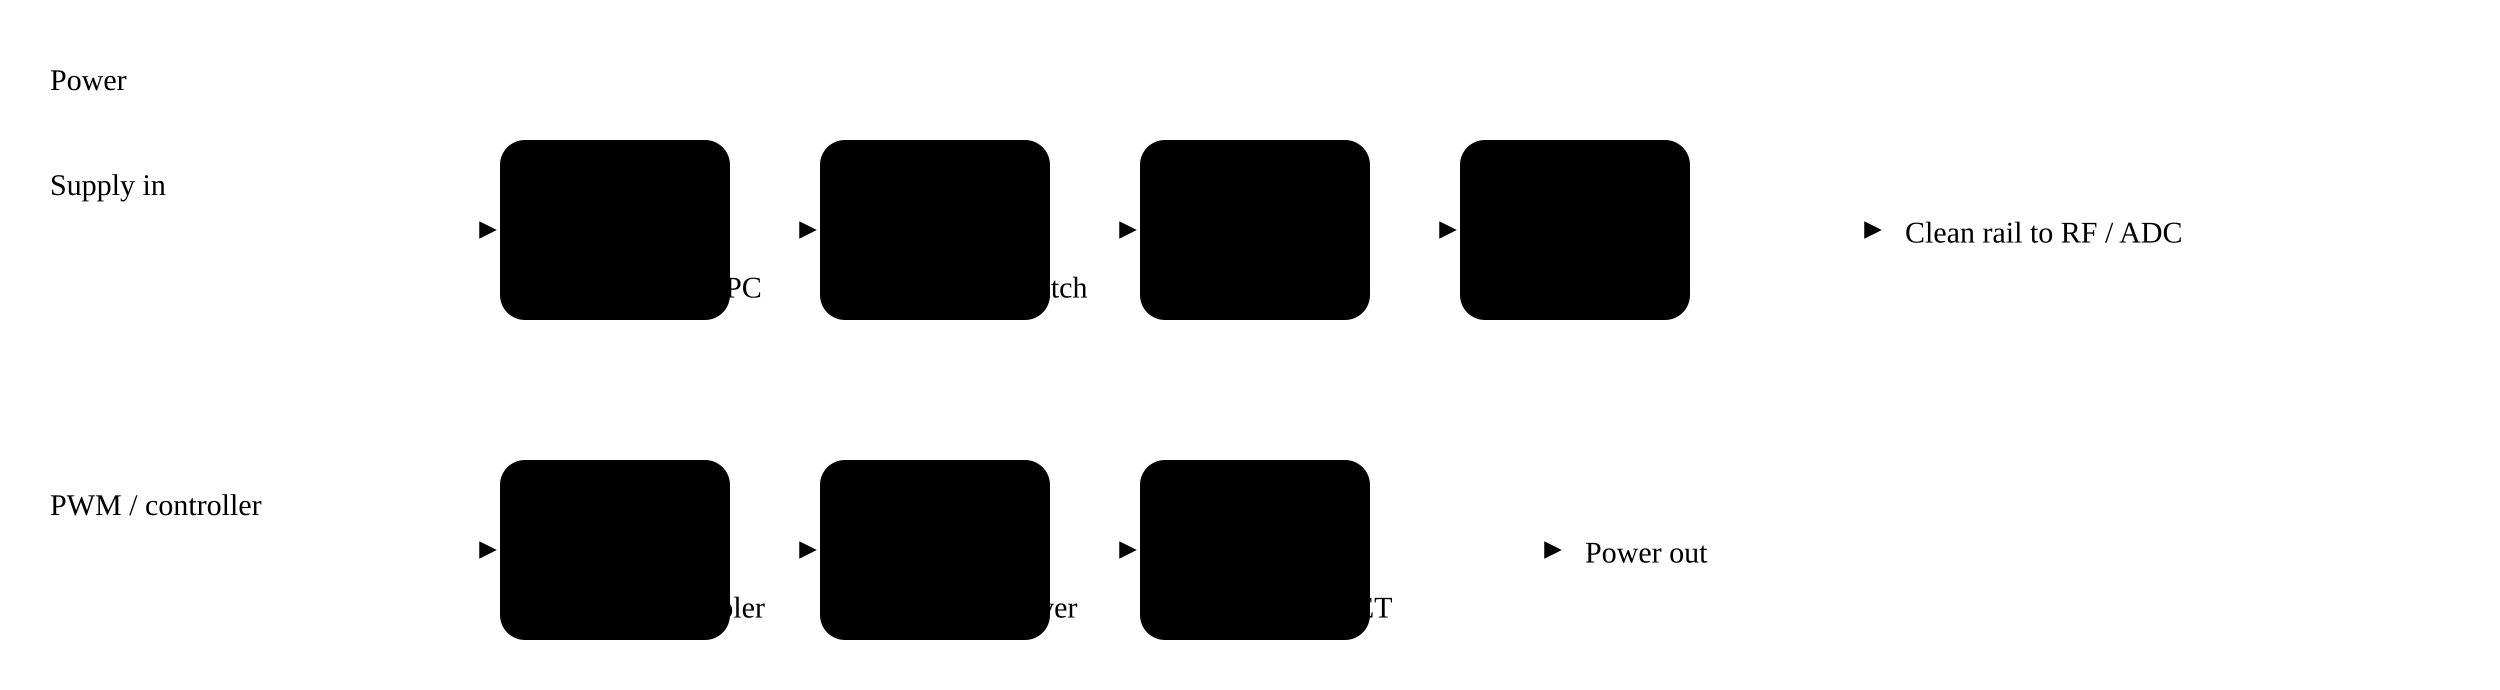
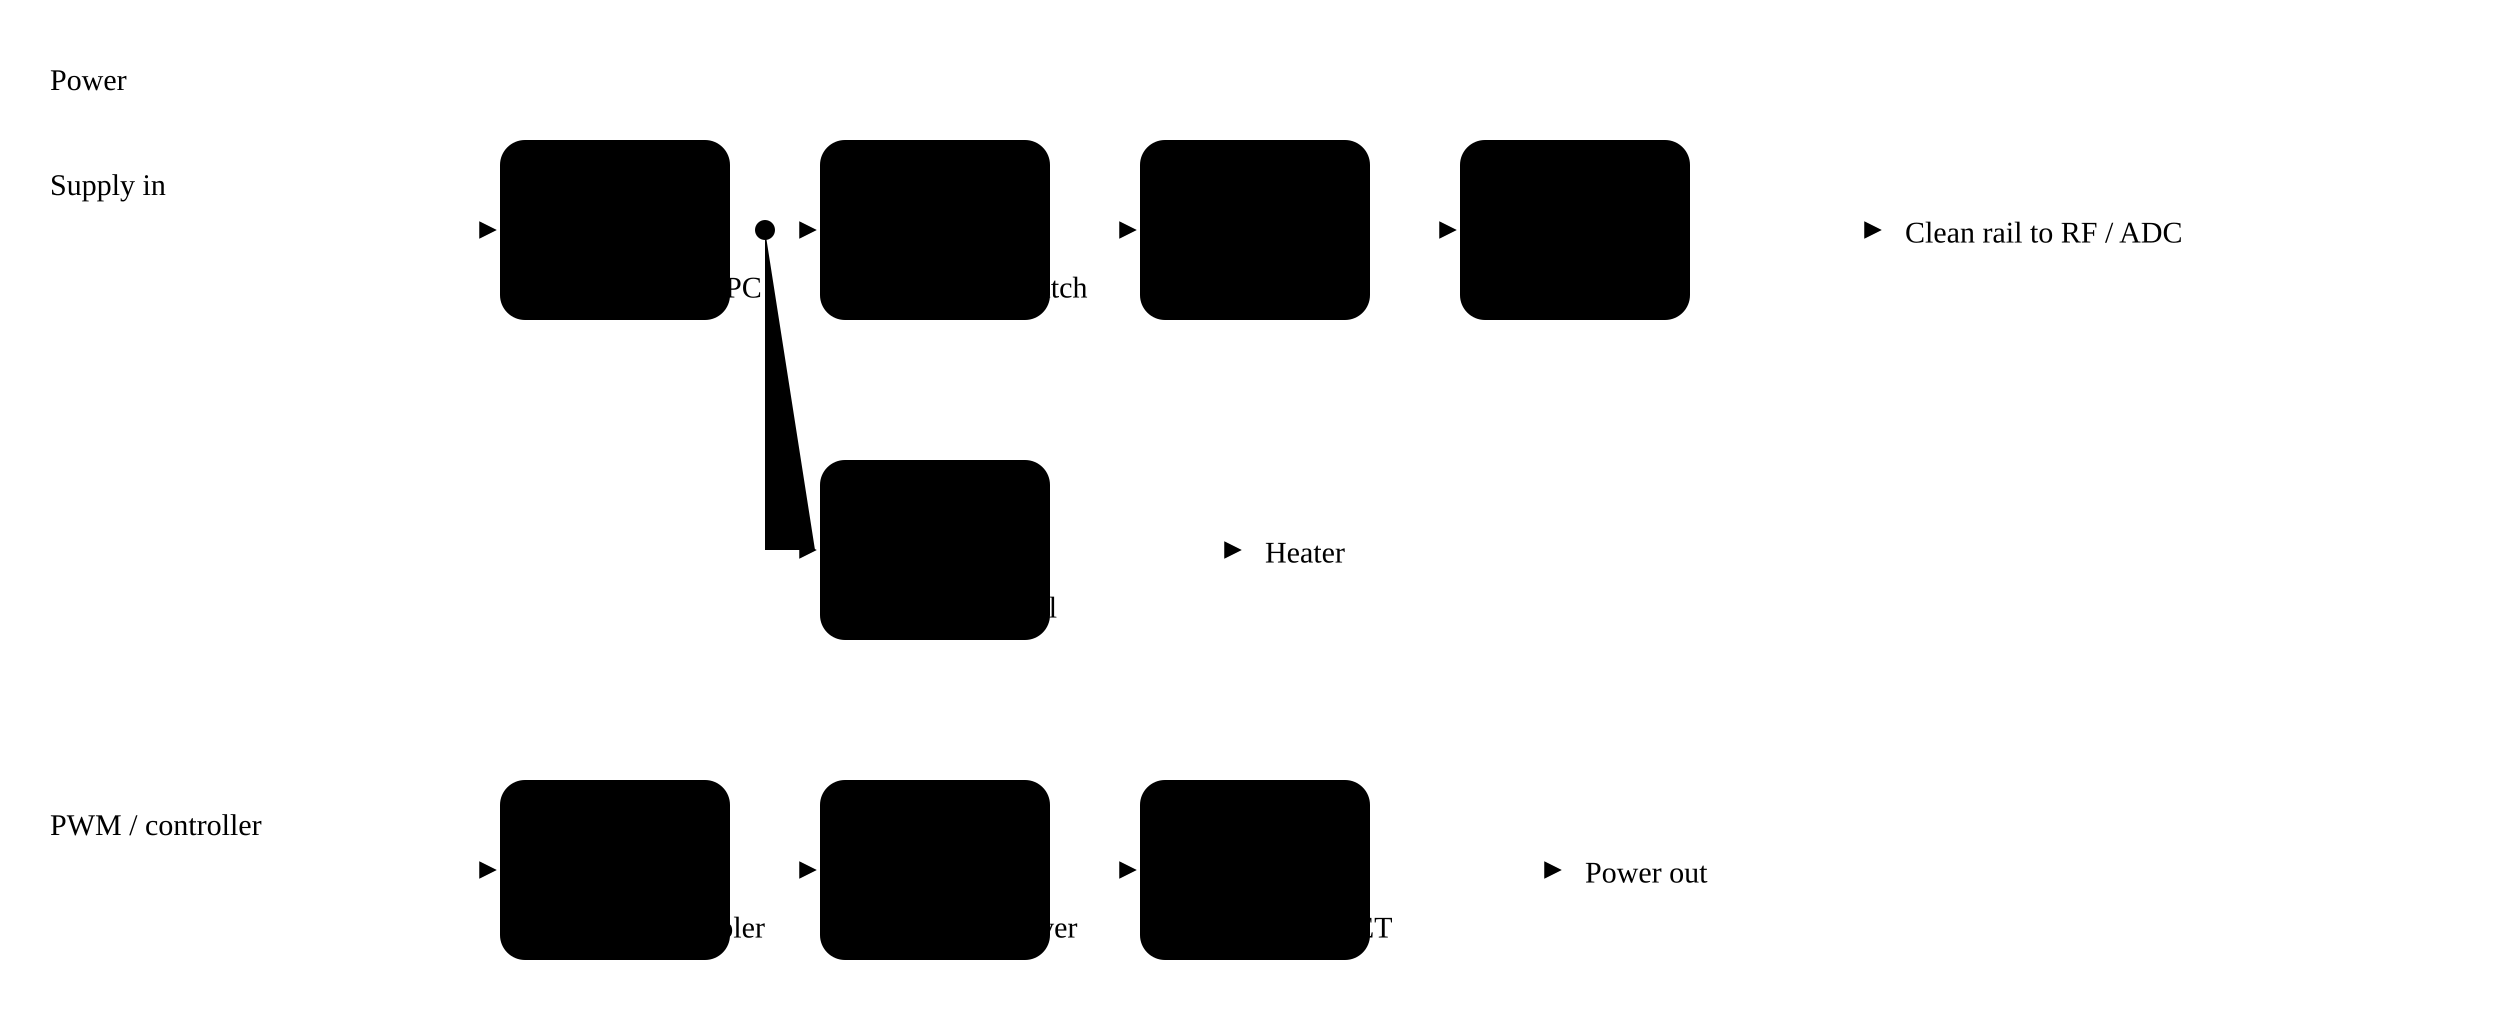
- <svg xmlns="http://www.w3.org/2000/svg" viewBox="0 0 1000 276" class="diagram-svg" role="group" aria-label="Power block diagram">
+ <svg xmlns="http://www.w3.org/2000/svg" viewBox="0 0 1000 404" class="diagram-svg" role="group" aria-label="Power block diagram">
  <defs>
    <marker id="arrow" viewBox="0 0 10 10" refX="9" refY="5" markerWidth="7" markerHeight="7" orient="auto-start-reverse">
      <path d="M0 0 L10 5 L0 10 Z" class="diagram-arrowhead" />
    </marker>
  </defs>
  <text x="20" y="36" class="diagram-title">Power</text>
  <g class="diagram-wires">
    <path d="M20 92 H198" marker-end="url(#arrow)" />
    <path d="M292 92 H326" marker-end="url(#arrow)" />
    <path d="M420 92 H454" marker-end="url(#arrow)" />
    <path d="M548 92 H582" marker-end="url(#arrow)" />
    <path d="M676 92 H752" marker-end="url(#arrow)" />
-     <path d="M20 220 H198" marker-end="url(#arrow)" />
-     <path d="M292 220 H326" marker-end="url(#arrow)" />
-     <path d="M420 220 H454" marker-end="url(#arrow)" />
-     <path d="M548 220 H624" marker-end="url(#arrow)" />
+     <path d="M306 92 V220 H326" marker-end="url(#arrow)" />
+     <circle cx="306" cy="92" r="4" class="diagram-arrowhead" />
+     <path d="M420 220 H496" marker-end="url(#arrow)" />
+     <path d="M20 348 H198" marker-end="url(#arrow)" />
+     <path d="M292 348 H326" marker-end="url(#arrow)" />
+     <path d="M420 348 H454" marker-end="url(#arrow)" />
+     <path d="M548 348 H624" marker-end="url(#arrow)" />
  </g>
  <text x="20" y="78" class="diagram-note" text-anchor="start">Supply in</text>
  <text x="762" y="97" class="diagram-note" text-anchor="start">Clean rail to RF / ADC</text>
-   <text x="20" y="206" class="diagram-note" text-anchor="start">PWM / controller</text>
-   <text x="634" y="225" class="diagram-note" text-anchor="start">Power out</text>
+   <text x="506" y="225" class="diagram-note" text-anchor="start">Heater</text>
+   <text x="20" y="334" class="diagram-note" text-anchor="start">PWM / controller</text>
+   <text x="634" y="353" class="diagram-note" text-anchor="start">Power out</text>
  <g data-block="pw_ssr" class="block">
    <rect x="200" y="56" width="92" height="72" rx="10" class="block-bg" />
    <path class="block-symbol" d="M228 74 L238 74 L233 83 Z M228 83 H238 M241 75 l5 3 M241 80 l5 3 M250 89 L262 79 M248 89 H250 M262 89 H266" />
    <text x="246" y="119" class="block-label">SSR / SSPC</text>
  </g>
  <g data-block="pw_load_switch" class="block">
    <rect x="328" y="56" width="92" height="72" rx="10" class="block-bg" />
    <path class="block-symbol" d="M356 83 H366 L384 73 M386 73 H392 M386 93 H392" />
    <circle class="block-symbol" cx="366" cy="83" r="2" />
    <circle class="block-symbol" cx="386" cy="93" r="2" />
    <text x="374" y="119" class="block-label">Load Switch</text>
  </g>
  <g data-block="pw_dcdc" class="block">
    <rect x="456" y="56" width="92" height="72" rx="10" class="block-bg" />
    <path class="block-symbol" d="M482 79 h12 M482 86 h3 m2 0 h3 m2 0 h2 M498 83 h8 M503 80 l3 3 l-3 3 M510 79 h12 M510 86 h3 m2 0 h3 m2 0 h2" />
    <text x="502" y="119" class="block-label">DC-DC</text>
  </g>
  <g data-block="pw_ldo" class="block">
    <rect x="584" y="56" width="92" height="72" rx="10" class="block-bg" />
    <path class="block-symbol" d="M620 74 h20 v16 h-20 Z M610 82 h10 M640 82 h10 M630 90 v7 M625 97 h10" />
    <text x="630" y="119" class="block-label">LDO</text>
  </g>
+   <g data-block="pw_temp" class="block">
+     <rect x="328" y="184" width="92" height="72" rx="10" class="block-bg" />
+     <path class="block-symbol" d="M370 195 V213 A8 8 0 1 0 378 213 V195 A4 4 0 0 0 370 195 Z M382 199 h5 M382 205 h5 M382 211 h5" />
+     <text x="374" y="247" class="block-label">Temp Ctrl</text>
+   </g>
  <g data-block="pw_opto" class="block">
-     <rect x="200" y="184" width="92" height="72" rx="10" class="block-bg" />
-     <path class="block-symbol" d="M226 203 H238 L232 213 Z M226 213 H238 M232 213 V221 M242 205 l6 4 M242 211 l6 4 M254 201 V221 M254 207 L264 199 M254 215 L264 223" />
-     <text x="246" y="247" class="block-label">Optocoupler</text>
+     <rect x="200" y="312" width="92" height="72" rx="10" class="block-bg" />
+     <path class="block-symbol" d="M226 331 H238 L232 341 Z M226 341 H238 M232 341 V349 M242 333 l6 4 M242 339 l6 4 M254 329 V349 M254 335 L264 327 M254 343 L264 351" />
+     <text x="246" y="375" class="block-label">Optocoupler</text>
  </g>
  <g data-block="pw_gate_driver" class="block">
-     <rect x="328" y="184" width="92" height="72" rx="10" class="block-bg" />
-     <path class="block-symbol" d="M354 217 h5 v-12 h5 v12 h5 M371 198 L392 211 L371 224 Z" />
-     <text x="374" y="247" class="block-label">Gate Driver</text>
+     <rect x="328" y="312" width="92" height="72" rx="10" class="block-bg" />
+     <path class="block-symbol" d="M354 345 h5 v-12 h5 v12 h5 M371 326 L392 339 L371 352 Z" />
+     <text x="374" y="375" class="block-label">Gate Driver</text>
  </g>
  <g data-block="pw_fet" class="block">
-     <rect x="456" y="184" width="92" height="72" rx="10" class="block-bg" />
-     <path class="block-symbol" d="M484 219 H494 V201 M498 199 V223 M498 203 H512 V195 M498 219 H512 V227 M498 211 H512 V219" />
-     <text x="502" y="247" class="block-label">Power FET</text>
+     <rect x="456" y="312" width="92" height="72" rx="10" class="block-bg" />
+     <path class="block-symbol" d="M484 347 H494 V329 M498 327 V351 M498 331 H512 V323 M498 347 H512 V355 M498 339 H512 V347" />
+     <text x="502" y="375" class="block-label">Power FET</text>
  </g>
</svg>
